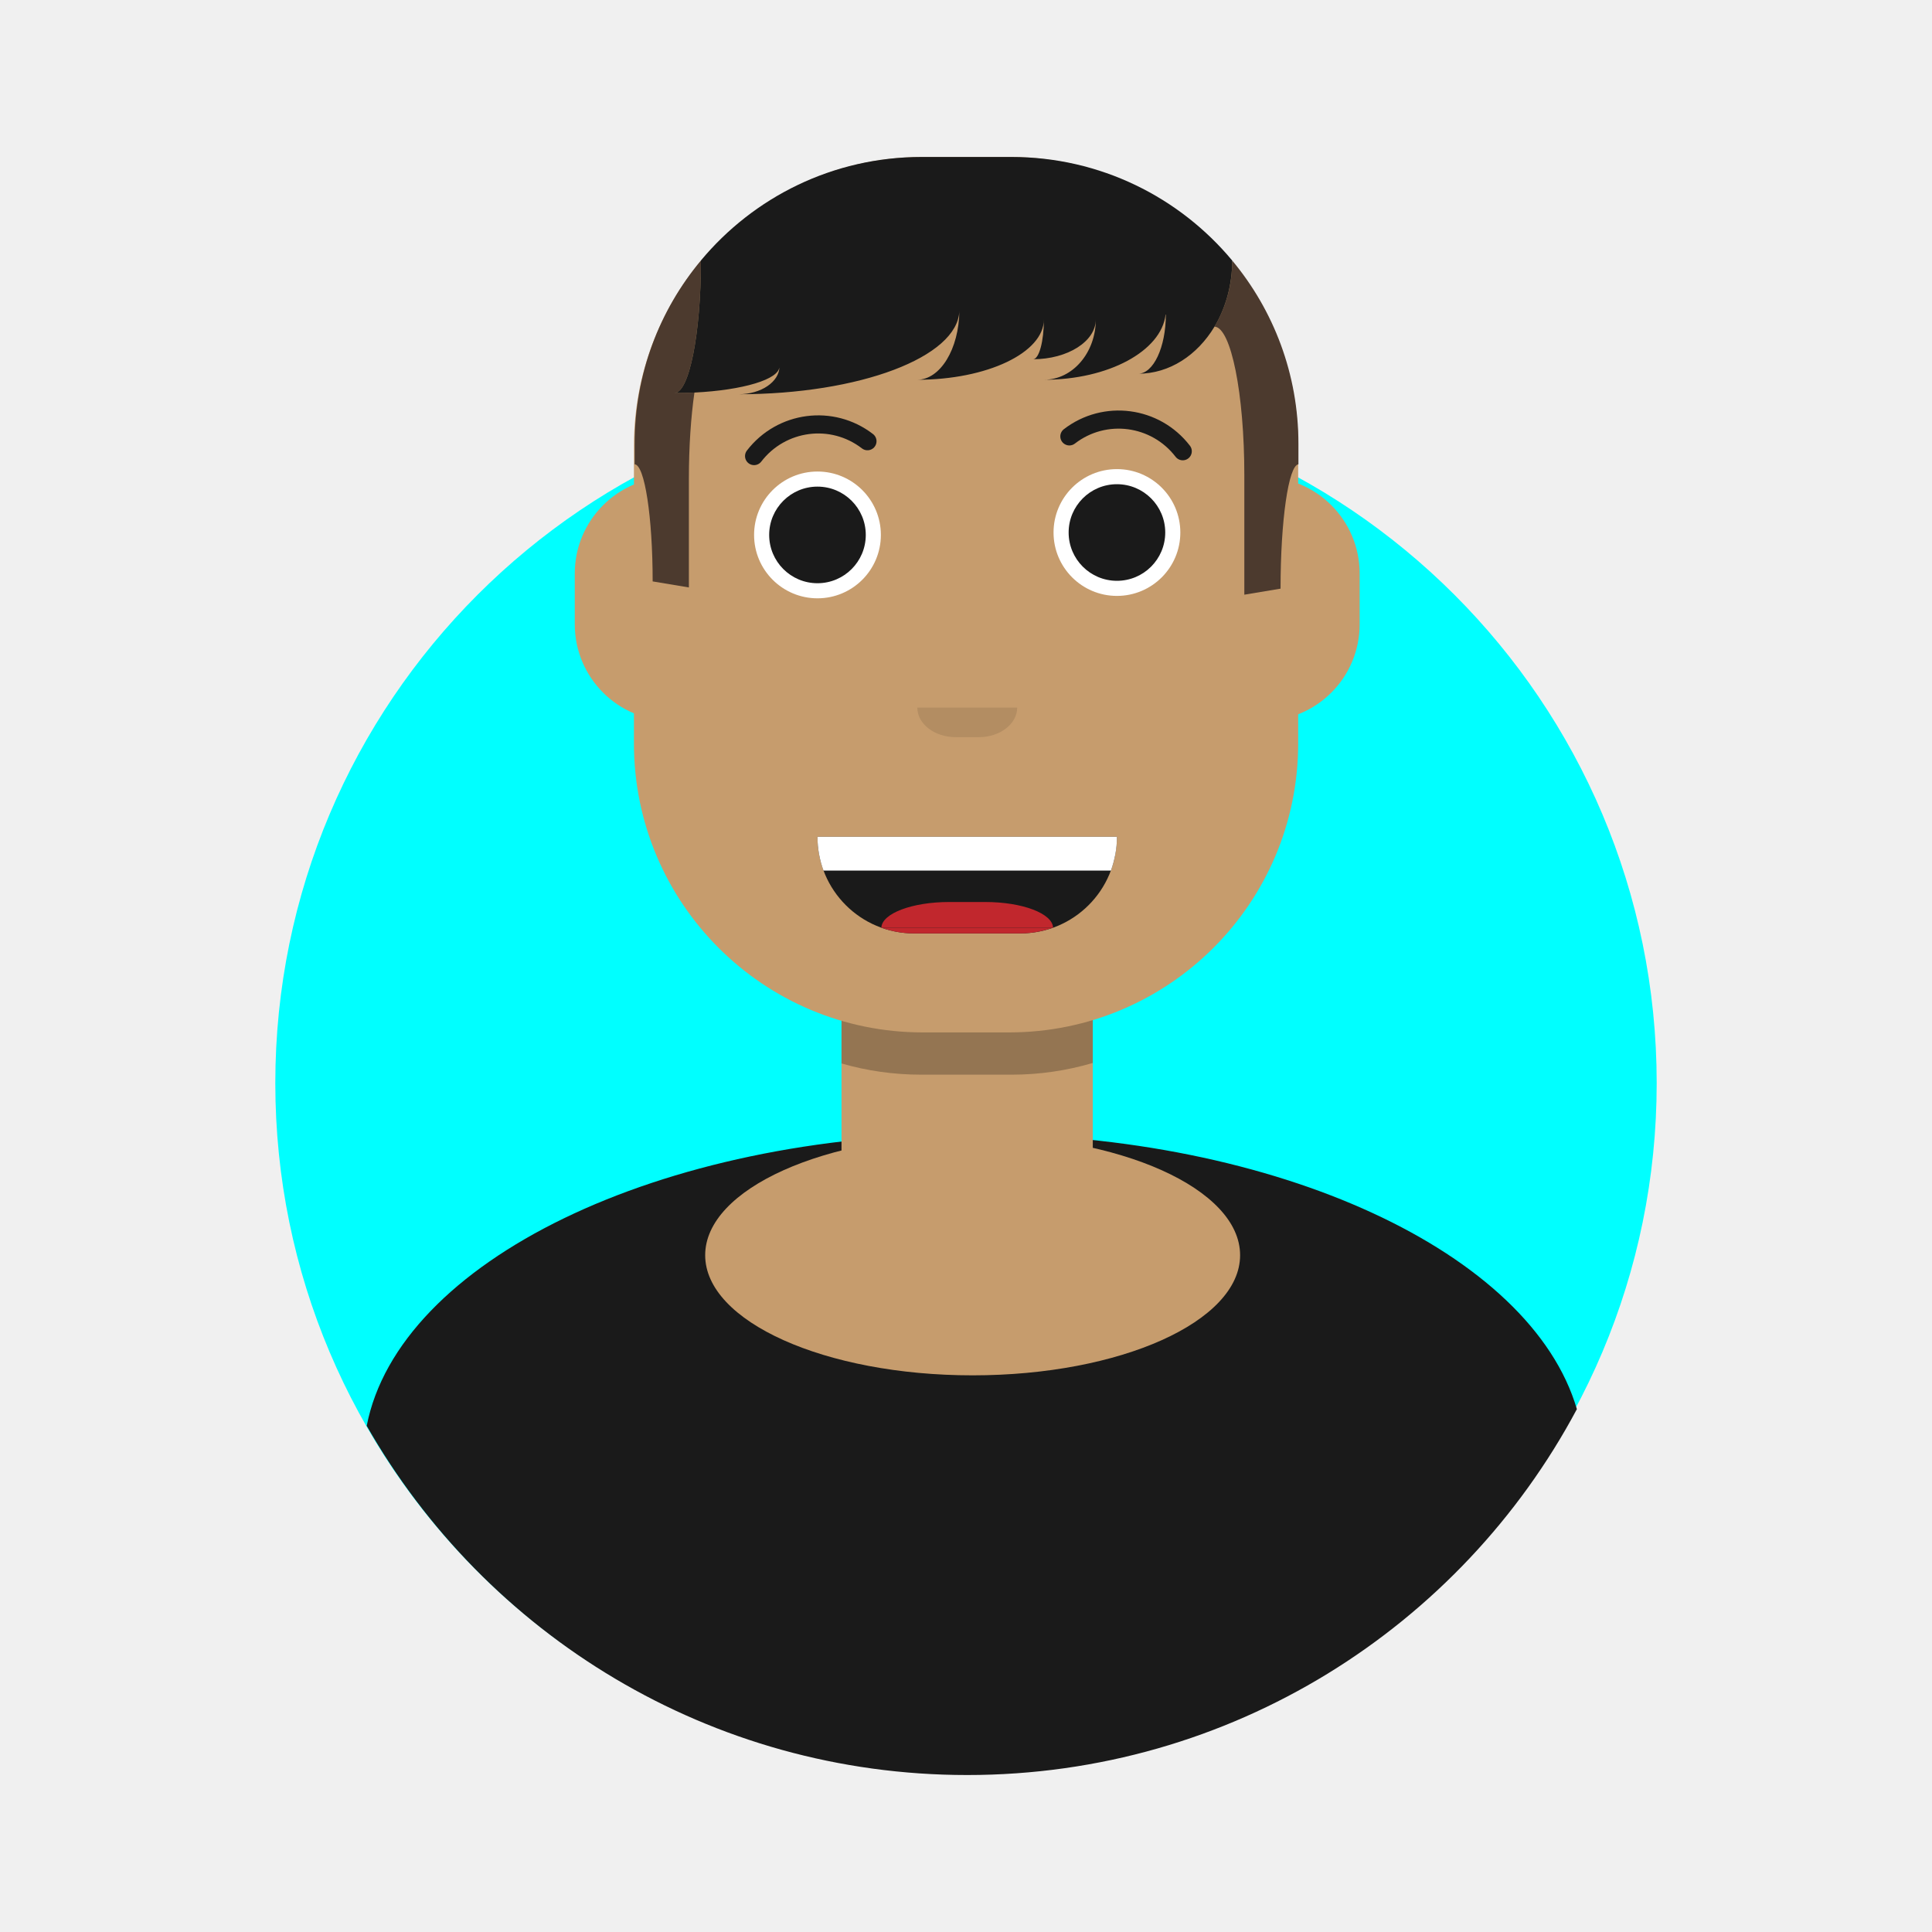
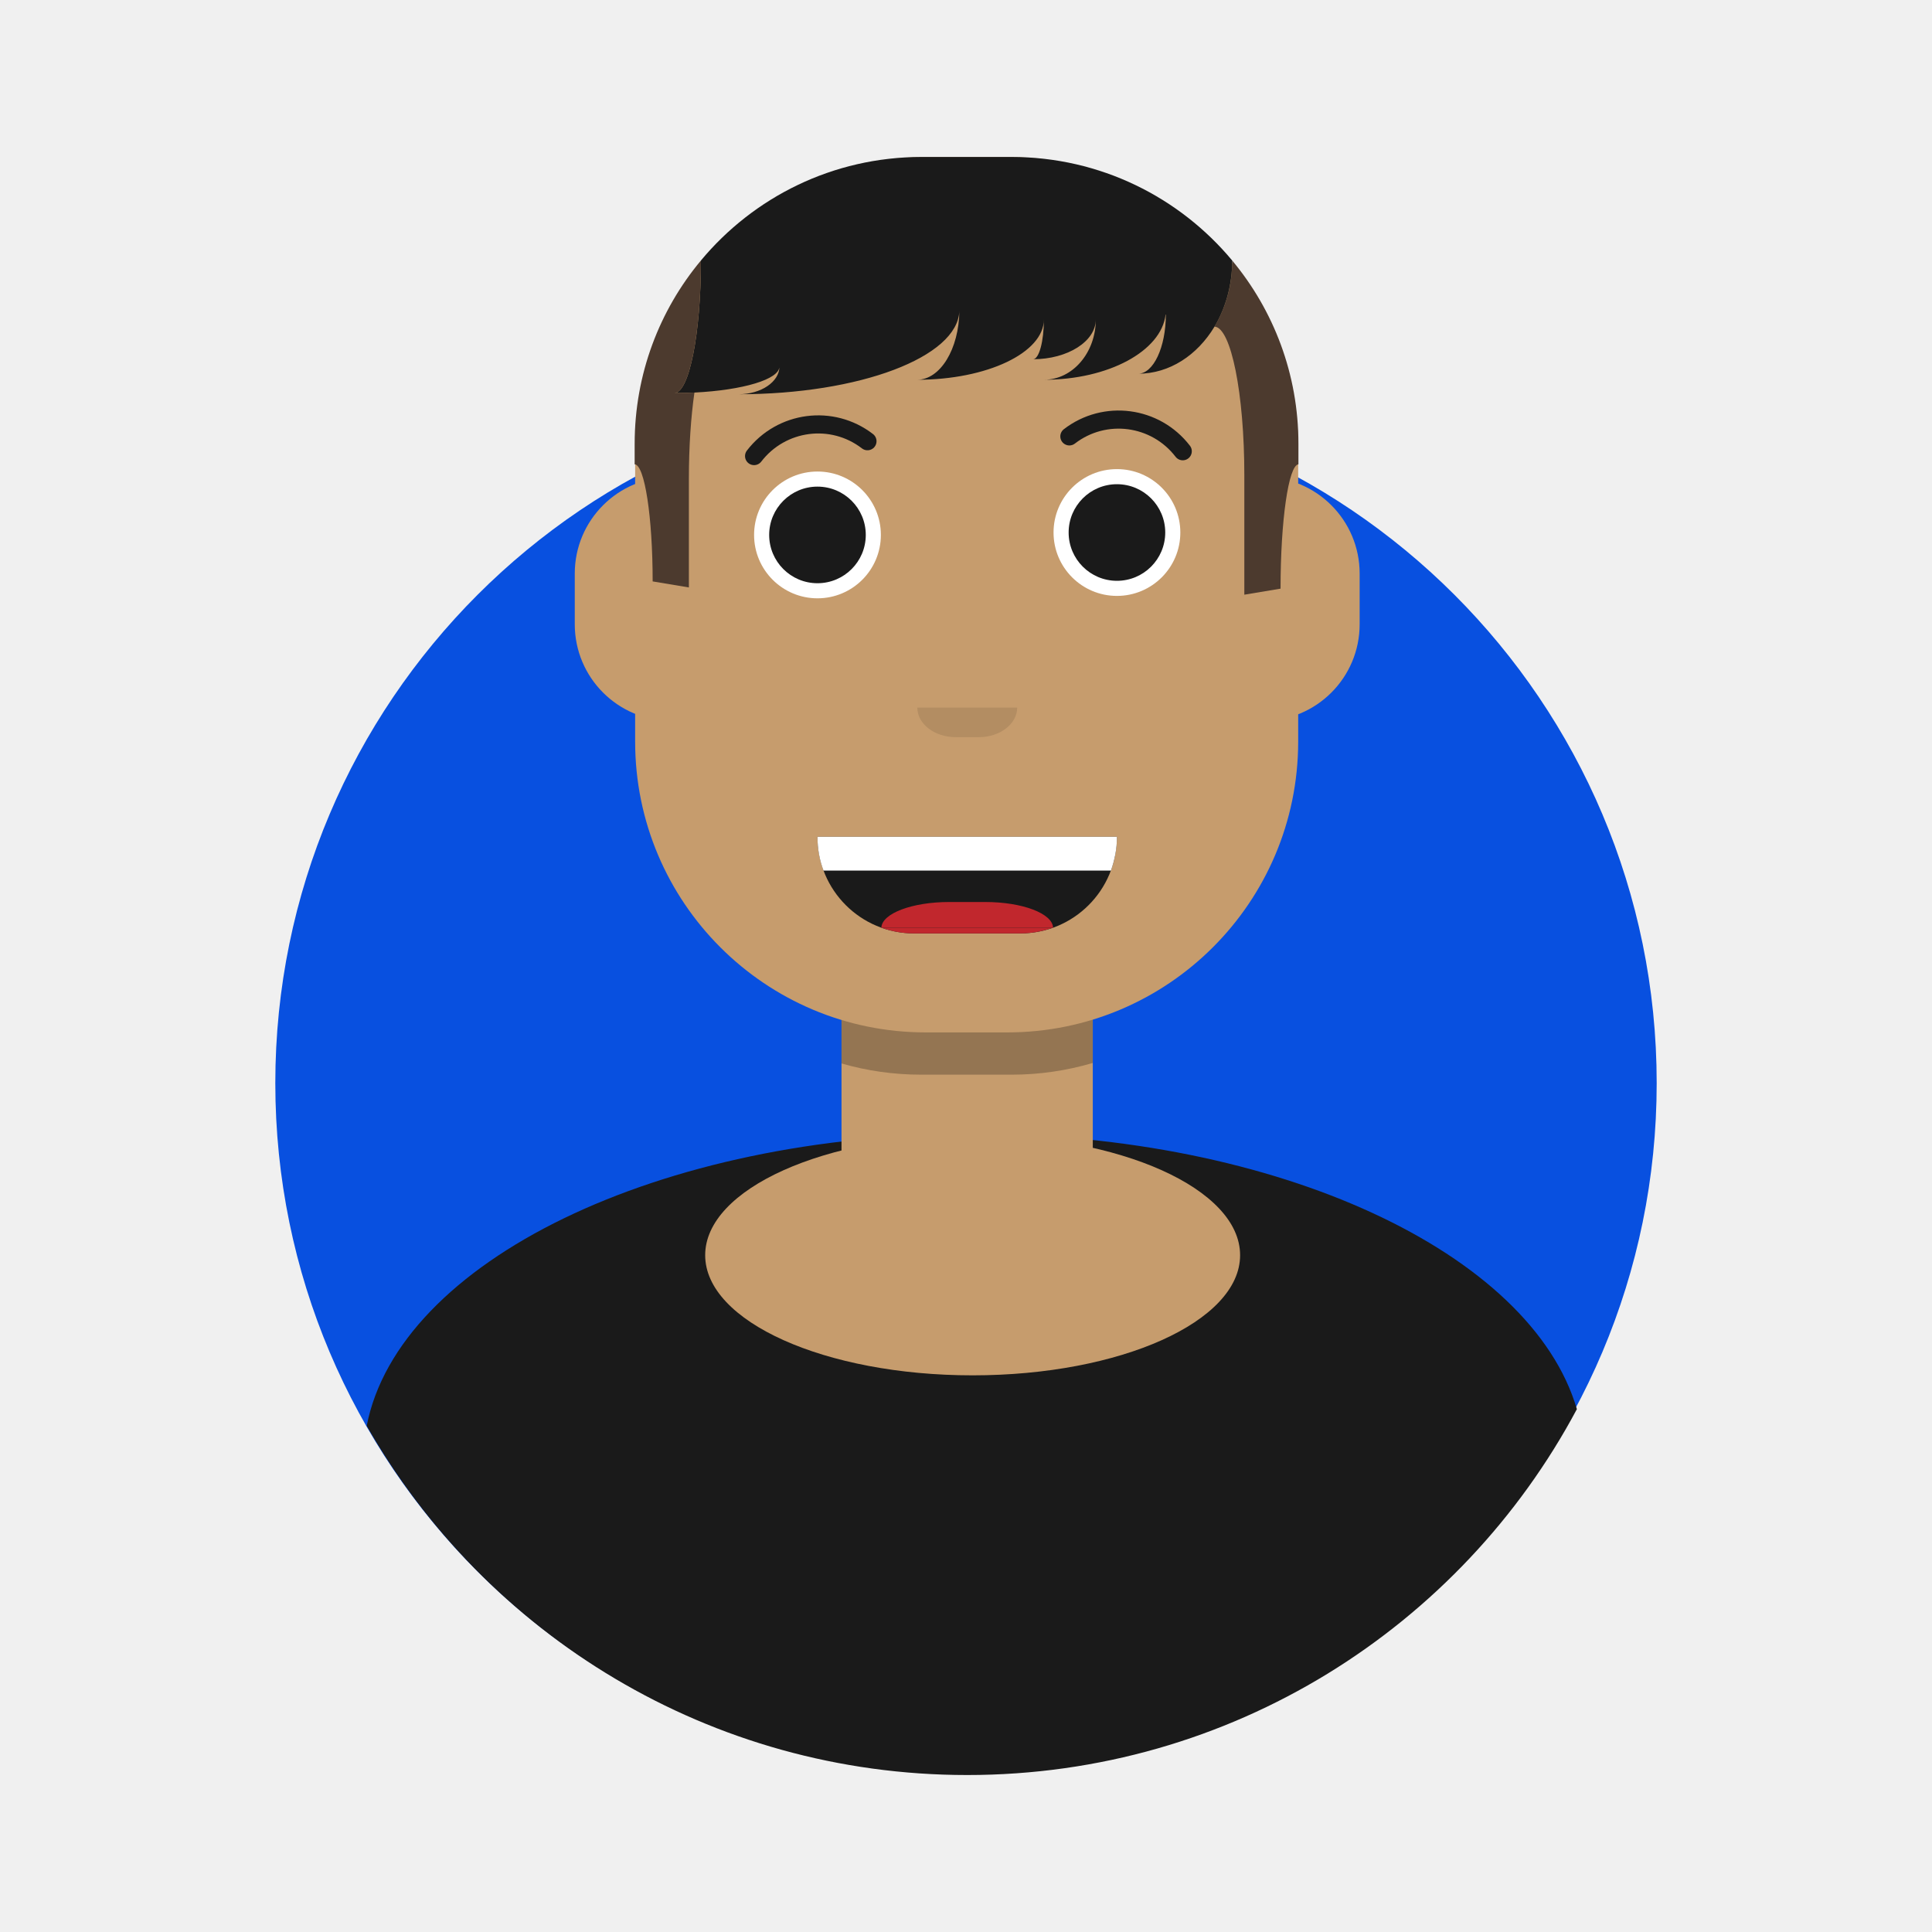
<svg xmlns="http://www.w3.org/2000/svg" version="1.1" id="Camada_1" x="0px" y="0px" viewBox="0 0 1600 1600" style="enable-background:new 0 0 1600 1600;" xml:space="preserve">
  <style type="text/css">
	.st0{display:none;fill:none;stroke:#000000;stroke-miterlimit:10;}
- 	.st1{fill:#00FFFF;}
+ 	.st1{fill:#0850E0;}
	.st2{fill:#C69C6D;}
	.st3{fill:#1A1A1A;}
	.st4{opacity:0.25;}
	.st5{fill:#FFFFFF;}
	.st6{opacity:0.1;}
	.st7{fill:#4C3A2E;}
	.st8{fill:none;}
	.st9{fill:#C1272D;}
	.st10{fill:none;stroke:#1A1A1A;stroke-width:15;stroke-linecap:round;stroke-miterlimit:10;}
</style>
  <circle class="st0" cx="800" cy="800" r="793" />
  <g>
    <circle class="st1" cx="800" cy="897" r="572" />
    <path class="st2" d="M1046,395L1046,395c44.2,0,80,35.8,80,80v42c0,44.2-35.8,80-80,80h0c-44.2,0-80-35.8-80-80v-42   C966,430.8,1001.8,395,1046,395z" />
    <path class="st2" d="M556,395L556,395c-44.2,0-80,35.8-80,80v42c0,44.2,35.8,80,80,80h0c44.2,0,80-35.8,80-80v-42   C636,430.8,600.2,395,556,395z" />
    <path class="st3" d="M1305.9,1167c-37.8-129.2-247-228-499.4-228c-261.4,0-476.4,106-502.8,241.8C402.2,1353.6,588,1470,801,1470   C1019.7,1470,1209.7,1347.3,1305.9,1167z" />
    <path class="st2" d="M836.2,1070h-70.5c-38,0-68.8-30.8-68.8-68.8V775.8c0-38,30.8-68.8,68.8-68.8h70.5c38,0,68.8,30.8,68.8,68.8   v225.5C905,1039.2,874.2,1070,836.2,1070z" />
    <path class="st4" d="M836.2,750h-70.5c-38,0-68.8,30.8-68.8,68.8v61.9c21,6.1,43.2,9.3,66.2,9.3h74.6c23.4,0,45.9-3.4,67.3-9.7   v-61.6C905,780.8,874.2,750,836.2,750z" />
-     <path class="st2" d="M835.7,855h-71.5C632.1,855,525,747.9,525,615.7V369.3C525,237.1,632.1,130,764.3,130h71.5   c132.1,0,239.3,107.1,239.3,239.3v246.5C1075,747.9,967.9,855,835.7,855z" />
+     <path class="st2" d="M834.2,855h-67.5C633.8,855,526,747.2,526,614.2V370.8c0-133,107.8-240.8,240.8-240.8h67.5   c133,0,240.8,107.8,240.8,240.8v243.5C1075,747.2,967.2,855,834.2,855z" />
    <g>
      <circle class="st5" cx="677" cy="443" r="52.5" />
      <circle class="st5" cx="925" cy="441" r="52.5" />
      <circle class="st3" cx="677" cy="443" r="40" />
      <circle class="st3" cx="925" cy="441" r="40" />
    </g>
    <g class="st6">
      <g id="XMLID_1_">
        <g>
          <path d="M759.7,586h82.7c0,13.5-14.3,24.5-31.8,24.5c-10.6,0-19,0-19,0C773.9,610.5,759.7,599.5,759.7,586z" />
        </g>
        <g>
			</g>
      </g>
    </g>
    <g id="XMLID_4_">
      <g>
        <path class="st7" d="M1030.5,393.5c0-67.5-11-122.3-24.7-123c9.2-15.4,14.7-34.3,14.7-54.7c34.2,41.1,54.8,94,54.8,151.7v17     c-8.2,0.9-14.8,46.6-14.8,103l-30,5V393.5z" />
-         <path class="st7" d="M575.1,325.1c-2.9,20.1-4.6,44.8-4.6,71.4v90l-30-5c0-53.3-6.6-96.5-14.9-97v0v-17     c0-57.7,20.6-110.7,54.9-151.8c0,60.7-9.8,109.8-22,109.8C564.2,325.5,569.8,325.4,575.1,325.1z" />
-         <path class="st3" d="M1005.8,270.5c-14.2,23.6-37.2,39-63.3,39c12.7,0,23-21.9,23-49l-0.2,0c-3.5,30.2-47.3,54-100.8,54     c23.8,0,43-22.4,43-50c0,18.2-23.3,33-52,33c5,0,9-14.8,9-33c0,27.6-47,50-105,50c19.2,0,34.7-25.5,35-57.1     c-1.3,38.3-82.6,69.1-183,69.1c18.8,0,34-10.3,34-23c0,10.7-30.3,19.6-70.4,21.6c-5.4,0.3-10.9,0.4-16.6,0.4     c12.2,0,22-49.1,22-109.8c43.6-52.4,109.2-85.7,182.7-85.7h74.5c73.5,0,139.2,33.4,182.8,85.8     C1020.4,236.3,1015,255.1,1005.8,270.5z" />
+         <path class="st3" d="M794.5,257.4c-1.3,38.3-82.6,69.1-183,69.1c18.8,0,34-10.3,34-23c0,10.7-30.3,19.6-70.4,21.6     c-5.4,0.3-10.9,0.4-16.6,0.4c12.2,0,22-49.1,22-109.8c43.6-52.4,109.2-85.7,182.7-85.7h74.5c73.5,0,139.2,33.4,182.8,85.8     c-0.1,20.4-5.5,39.3-14.7,54.7c-14.2,23.6-37.2,39-63.3,39c12.7,0,23-21.9,23-49l-0.2,0c-3.5,30.2-47.3,54-100.8,54     c23.8,0,43-22.4,43-50c0,18.2-23.3,33-52,33c5,0,9-14.8,9-33c0,27.6-47,50-105,50C778.7,314.5,794.2,289,794.5,257.4z" />
+         <path class="st7" d="M525.6,384.5v-17c0-57.7,20.6-110.7,54.9-151.8c0,60.7-9.8,109.8-22,109.8c5.7,0,11.3-0.1,16.6-0.4     c-2.9,20.1-4.6,44.8-4.6,71.4v90l-30-5C540.5,428.2,533.9,385,525.6,384.5L525.6,384.5z" />
      </g>
      <g>
		</g>
    </g>
    <path class="st8" d="M737,768.3c-22.1-7.9-39.8-25.3-48-47.3" />
    <path class="st8" d="M927,721c-8.2,22-25.8,39.4-47.9,47.3" />
    <path class="st3" d="M845,773h-88c-44.2,0-80-35.8-80-80v0h248v0C925,737.2,889.2,773,845,773z" />
    <g id="XMLID_2_">
      <g>
-         <path class="st5" d="M677,693h248c0,4.9-0.4,9.7-1.3,14.4c-0.9,4.7-2.1,9.2-3.7,13.6H682C678.8,712.3,677,702.8,677,693z" />
+         <path class="st5" d="M920,721H682c-3.3-8.7-5-18.1-5-28h248c0,4.9-0.4,9.7-1.3,14.4C922.8,712.1,921.6,716.6,920,721z" />
      </g>
      <g>
		</g>
    </g>
    <g id="XMLID_3_">
      <g>
+         <path class="st9" d="M729.9,768.3l142.1,0c-8.5,3-17.6,4.7-27.1,4.7h-88C747.4,773,738.3,771.3,729.9,768.3z" />
        <path class="st9" d="M872.1,768.3H872l-142.1,0c0.4-11.8,25.4-21.3,56.2-21.3h29.8C846.7,747,871.7,756.5,872.1,768.3z" />
-         <path class="st9" d="M729.9,768.3l142.1,0c-8.5,3-17.6,4.7-27.1,4.7h-88C747.4,773,738.3,771.3,729.9,768.3z" />
      </g>
      <g>
		</g>
    </g>
    <path class="st10" d="M624.5,377.7c22.6-29.4,64.6-34.9,93.9-12.3" />
    <path class="st10" d="M979.5,373.7c-22.6-29.4-64.6-34.9-93.9-12.3" />
    <ellipse class="st2" cx="805.5" cy="1039.5" rx="221.5" ry="99.5" />
    <path class="st2" d="M795,889" />
  </g>
</svg>
